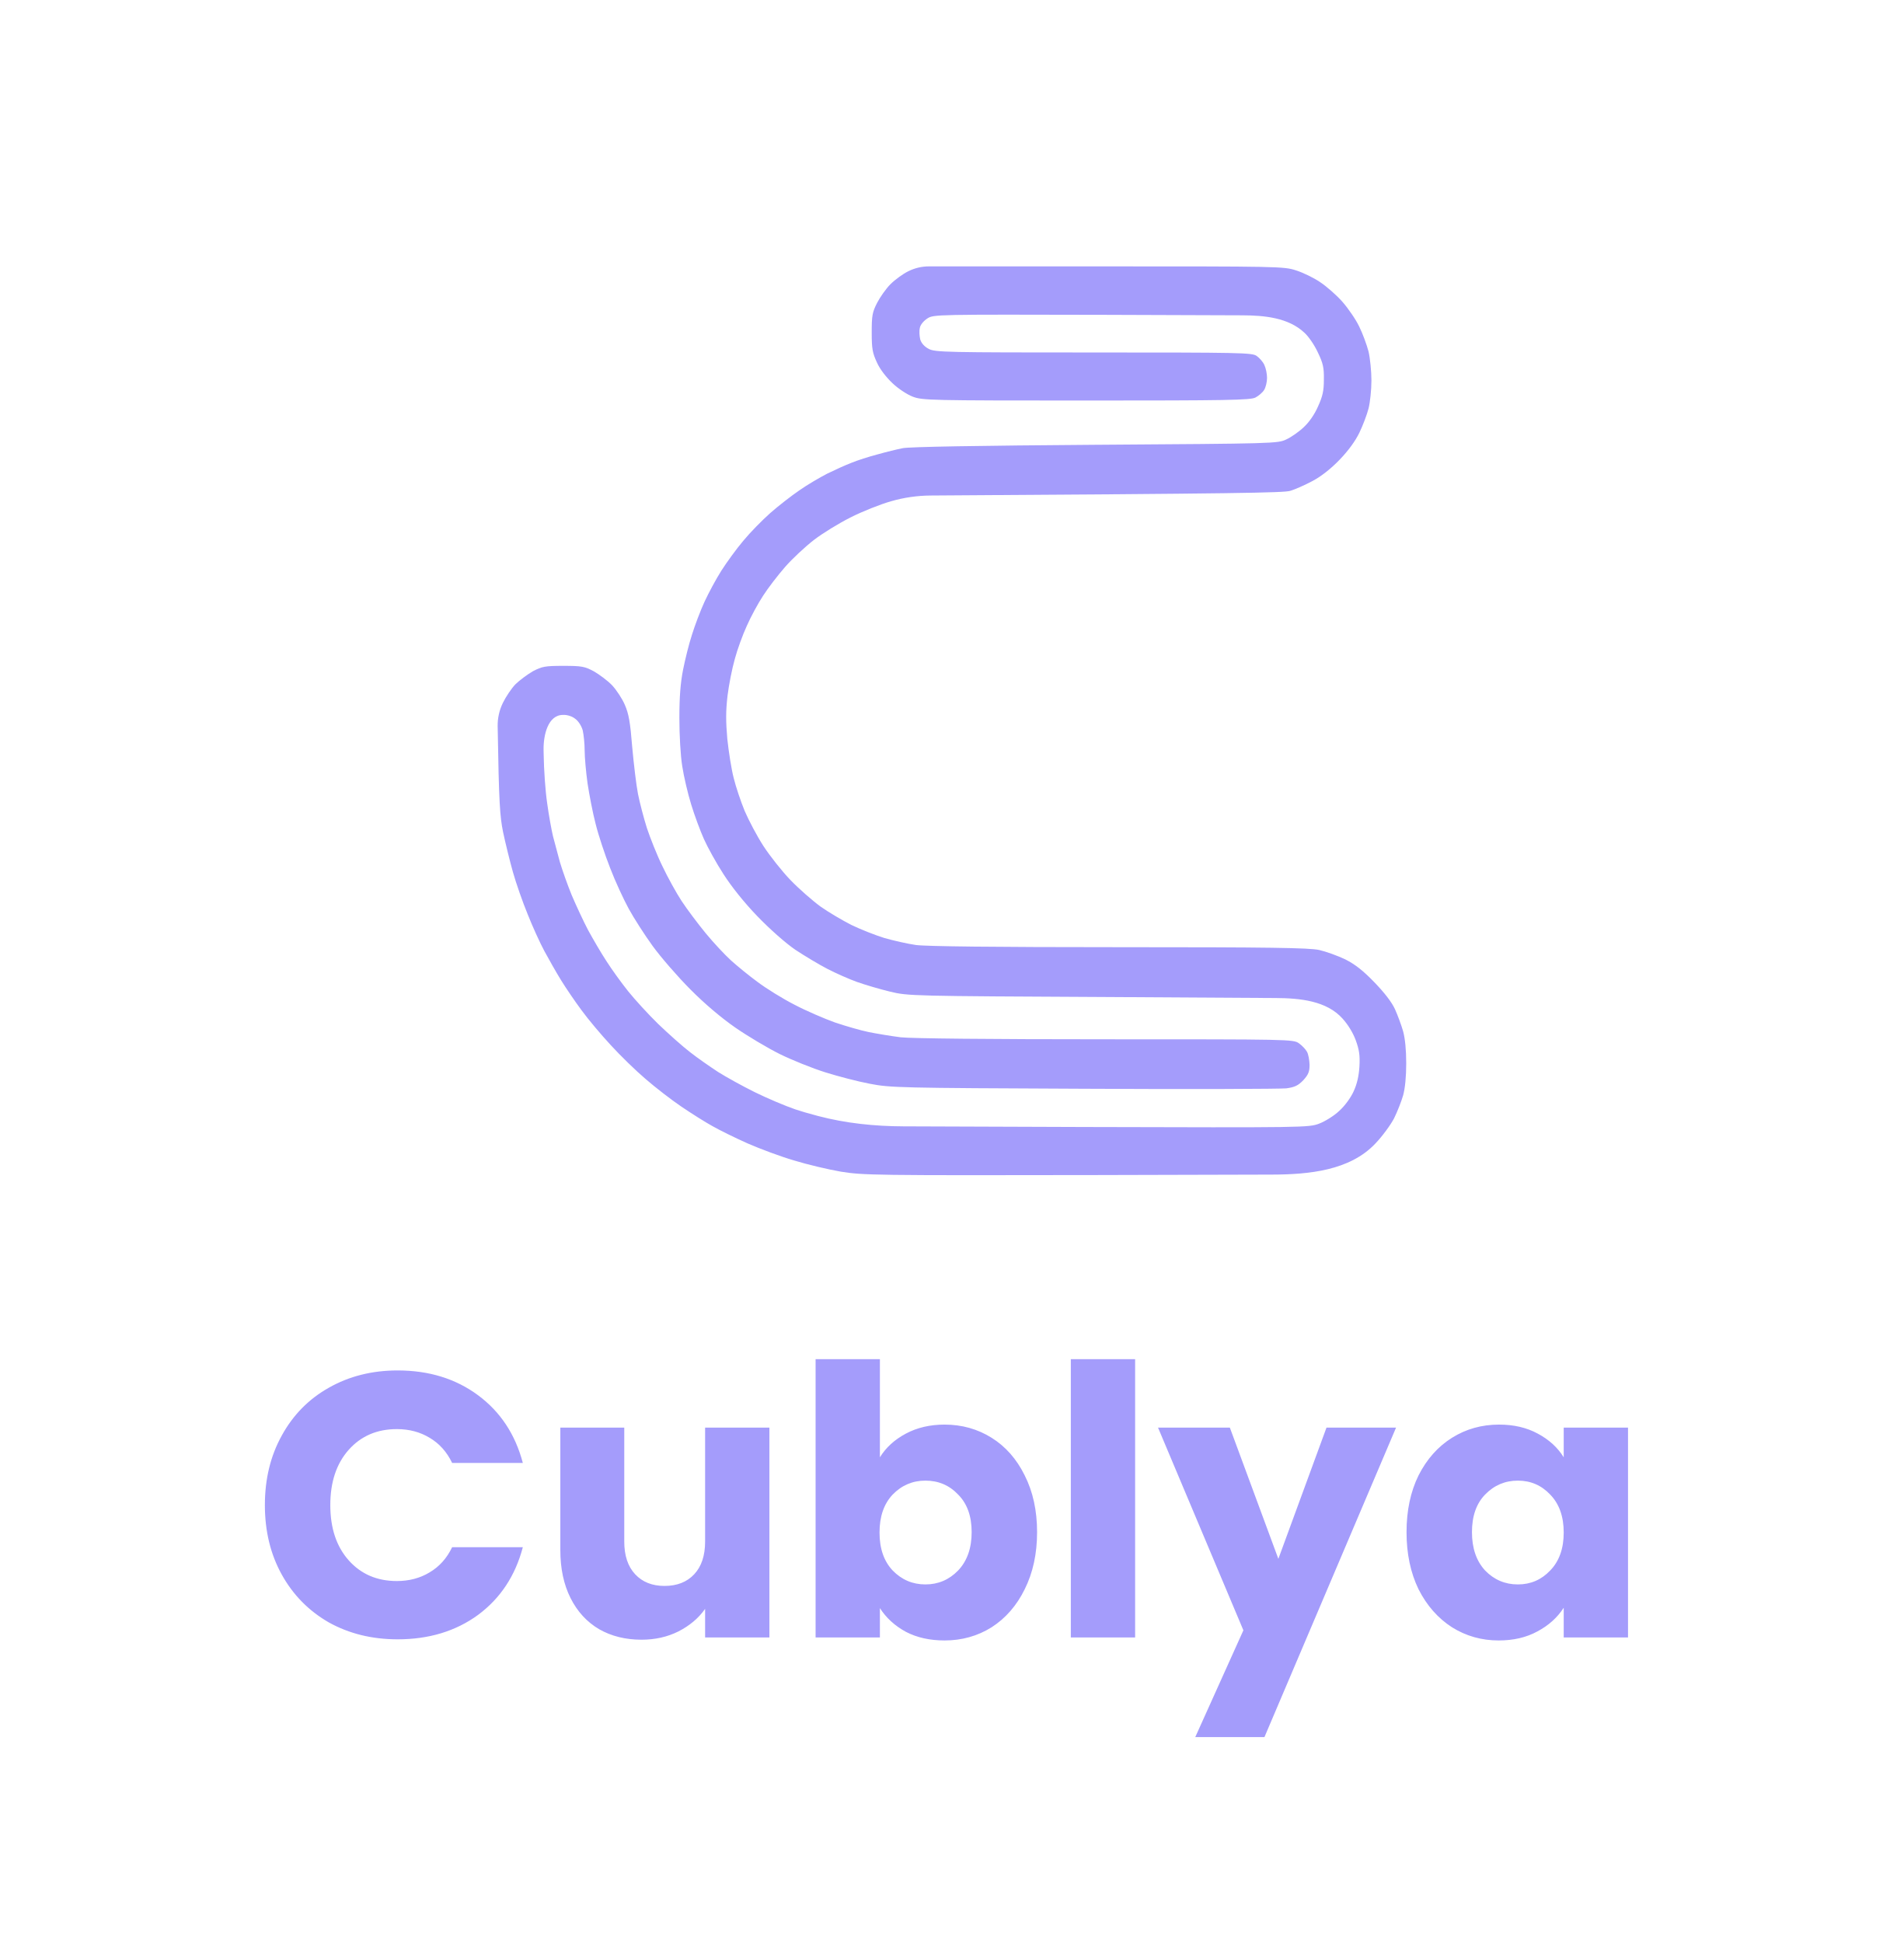
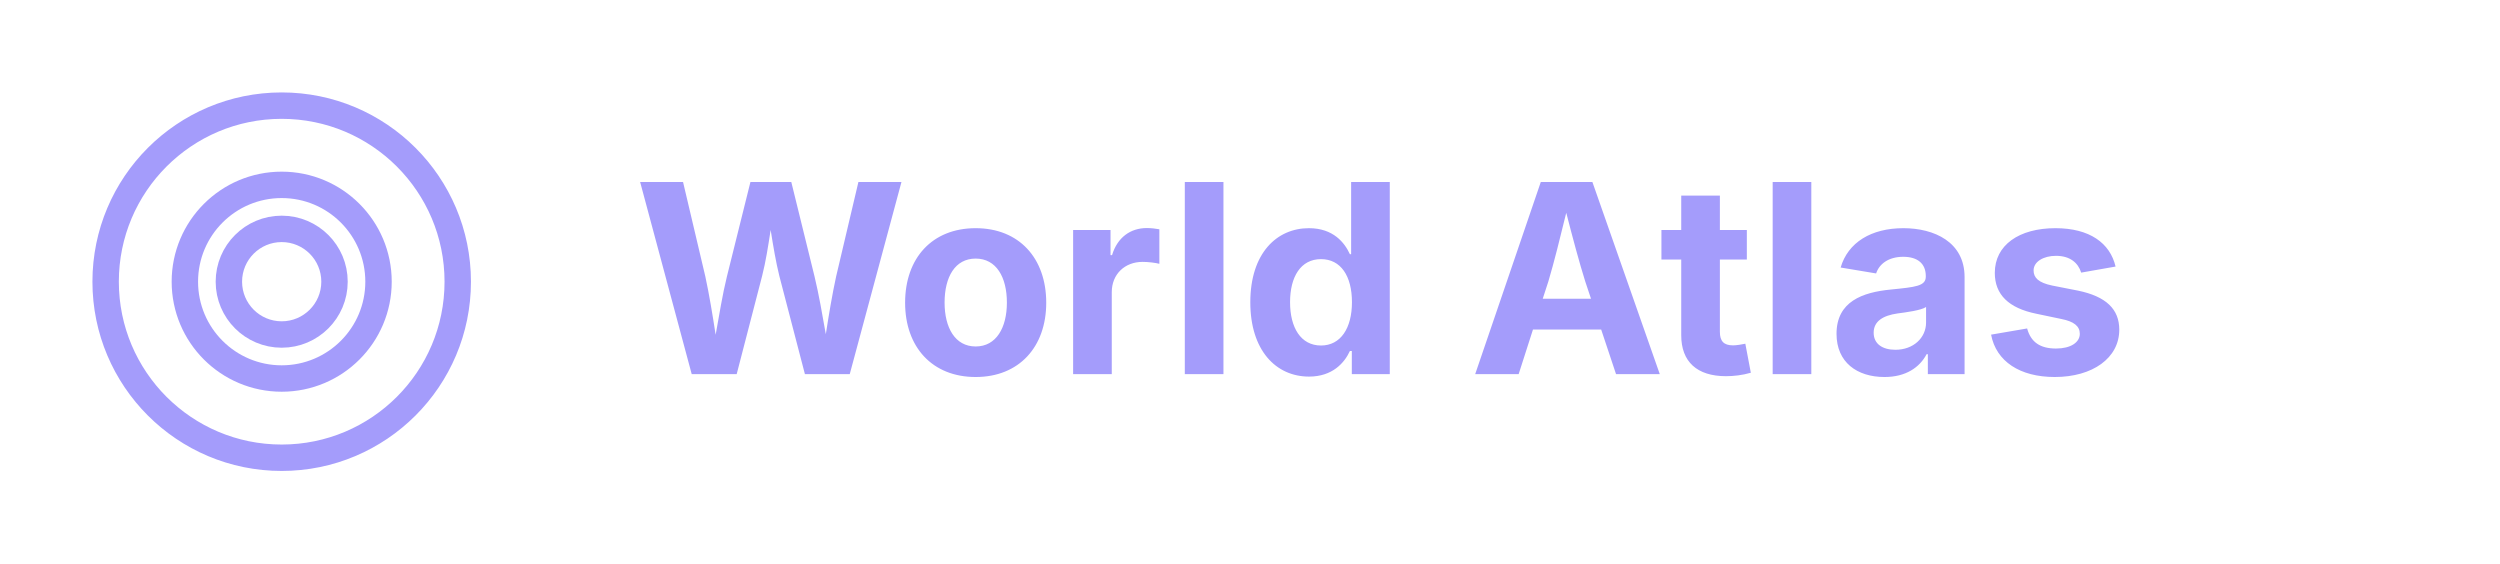
- <svg xmlns="http://www.w3.org/2000/svg" width="486" height="496" viewBox="0 0 486 496" fill="none">
-   <path d="M227.331 72.549C228.515 71.374 230.539 69.891 231.921 69.227C233.544 68.42 235.331 68 237.144 68H281.025C326.28 68 327.761 68 330.87 69.022C332.646 69.585 335.41 70.914 337.039 72.038C338.667 73.112 341.234 75.361 342.714 77.047C344.195 78.734 346.169 81.597 347.008 83.386C347.896 85.175 348.932 88.037 349.377 89.724C349.771 91.411 350.117 94.733 350.117 97.136C350.117 99.538 349.771 102.759 349.377 104.292C348.982 105.826 347.945 108.586 347.057 110.426C346.021 112.573 344.244 115.026 341.974 117.378C339.753 119.678 337.285 121.62 335.065 122.796C333.14 123.818 330.623 124.943 329.389 125.301C327.747 125.801 316.127 126.007 237.597 126.495C234.188 126.516 230.753 127.009 227.479 127.959C224.765 128.725 220.126 130.565 217.115 132.099C214.154 133.581 209.91 136.188 207.739 137.875C205.567 139.562 202.261 142.629 200.435 144.724C198.609 146.82 196.042 150.143 194.809 152.085C193.525 154.027 191.65 157.503 190.663 159.752C189.627 162.002 188.245 165.784 187.603 168.186C186.912 170.589 186.073 174.832 185.728 177.643C185.284 181.579 185.284 184.083 185.679 188.633C186.024 191.853 186.715 196.351 187.307 198.6C187.85 200.849 189.133 204.632 190.12 207.034C191.157 209.437 193.279 213.475 194.907 215.98C196.536 218.484 199.645 222.42 201.816 224.669C203.988 226.918 207.442 229.934 209.466 231.416C211.489 232.848 215.043 234.943 217.362 236.119C219.682 237.244 223.432 238.726 225.752 239.442C228.071 240.106 231.674 240.924 233.796 241.231C236.313 241.588 253.487 241.793 285.615 241.793C324.207 241.793 334.226 241.946 336.792 242.509C338.569 242.917 341.53 243.991 343.454 244.911C345.971 246.189 347.995 247.773 350.857 250.738C353.423 253.396 355.299 255.799 356.138 257.639C356.829 259.172 357.766 261.728 358.21 263.261C358.704 265.102 359 267.964 359 271.44C359 274.865 358.704 277.829 358.21 279.618C357.766 281.152 356.73 283.81 355.891 285.497C355.003 287.184 352.88 290.097 351.104 291.937C344.586 298.826 334.169 299.822 324.685 299.846L279.841 299.962C222.988 300.065 220.323 300.014 214.648 299.093C211.391 298.531 206.011 297.253 202.705 296.231C199.349 295.26 194.019 293.266 190.86 291.886C187.653 290.455 183.606 288.461 181.829 287.439C180.053 286.468 176.499 284.219 173.933 282.481C171.367 280.743 167.271 277.574 164.803 275.427C162.335 273.331 158.338 269.446 155.92 266.788C153.452 264.13 150.096 260.143 148.468 257.894C146.79 255.645 144.47 252.22 143.237 250.227C142.003 248.233 140.127 244.911 138.992 242.815C137.857 240.719 135.933 236.477 134.699 233.359C133.416 230.241 131.738 225.436 130.948 222.625C130.158 219.813 129.023 215.213 128.431 212.401C127.633 208.411 127.371 205.301 127.049 185.389C127.016 183.33 127.474 181.28 128.382 179.432C129.122 177.898 130.553 175.752 131.59 174.678C132.626 173.656 134.649 172.174 136.031 171.356C138.4 170.129 139.14 169.976 143.829 169.976C148.517 169.976 149.257 170.129 151.577 171.356C153.008 172.174 155.13 173.758 156.265 174.934C157.4 176.161 158.881 178.41 159.522 179.943C160.509 182.192 160.904 184.39 161.398 190.677C161.793 195.022 162.434 200.44 162.878 202.689C163.322 204.939 164.359 208.874 165.148 211.379C165.987 213.884 167.715 218.28 169.097 221.091C170.429 223.902 172.65 227.941 174.032 230.036C175.414 232.132 178.177 235.812 180.151 238.215C182.125 240.617 185.037 243.735 186.616 245.167C188.195 246.598 191.255 249.102 193.427 250.687C195.598 252.323 199.793 254.93 202.803 256.463C205.814 258.048 210.453 260.041 213.167 261.012C215.882 261.932 219.78 263.057 221.804 263.466C223.827 263.875 227.528 264.488 229.947 264.795C232.71 265.102 252.599 265.306 282.259 265.306C329.291 265.306 330.179 265.306 331.61 266.328C332.4 266.891 333.337 267.862 333.683 268.526C334.028 269.14 334.275 270.622 334.324 271.798C334.324 273.587 334.028 274.302 332.745 275.734C331.413 277.114 330.574 277.523 328.402 277.829C326.922 277.983 303.579 278.085 276.583 277.932C229.453 277.727 227.282 277.676 222.05 276.654C219.04 276.091 213.957 274.762 210.7 273.74C207.442 272.718 202.211 270.622 199.102 269.089C195.993 267.555 190.86 264.488 187.751 262.341C184.149 259.837 179.954 256.31 176.203 252.527C172.995 249.307 168.652 244.298 166.58 241.435C164.507 238.573 161.793 234.33 160.509 231.979C159.226 229.627 157.055 224.976 155.772 221.602C154.439 218.229 152.761 213.168 152.07 210.357C151.33 207.545 150.442 202.894 149.998 199.98C149.603 197.118 149.257 193.335 149.257 191.546C149.257 189.808 149.011 187.508 148.764 186.435C148.468 185.361 147.678 184.083 146.889 183.521C146.099 182.857 144.816 182.448 143.73 182.499C139.89 182.499 138.693 187.661 138.773 191.501L138.795 192.569C138.844 196.453 139.239 202.025 139.683 204.99C140.078 207.954 140.769 211.737 141.164 213.424C141.608 215.111 142.398 218.075 142.94 220.069C143.533 222.062 144.865 225.845 145.951 228.503C147.086 231.161 148.961 235.199 150.146 237.448C151.379 239.697 153.452 243.275 154.834 245.371C156.167 247.467 158.683 250.943 160.361 253.038C162.039 255.134 165.494 258.917 168.06 261.421C170.626 263.875 174.278 267.146 176.154 268.577C178.029 270.06 181.286 272.309 183.31 273.638C185.333 274.916 189.577 277.267 192.686 278.801C195.796 280.334 200.484 282.328 203.05 283.197C204.328 283.629 206.157 284.176 208.806 284.875C215.932 286.756 223.302 287.503 230.673 287.53L276.83 287.695C333.091 287.848 334.127 287.848 336.792 286.826C338.272 286.263 340.592 284.832 341.875 283.605C343.306 282.328 344.836 280.232 345.576 278.596C346.465 276.654 346.909 274.66 347.057 272.207C347.205 269.395 347.008 268.015 346.119 265.562C345.428 263.67 344.145 261.575 342.763 260.041C338.665 255.457 331.867 254.808 325.718 254.772L283.493 254.521L282.909 254.518C232.704 254.265 231.853 254.261 227.232 253.141C224.666 252.527 220.866 251.403 218.843 250.687C216.819 249.971 213.365 248.438 211.193 247.313C209.022 246.189 205.37 243.991 203.05 242.457C200.583 240.771 196.635 237.295 193.377 233.921C189.923 230.343 186.764 226.356 184.692 223.136C182.866 220.324 180.645 216.286 179.707 214.19C178.769 212.095 177.289 208.108 176.45 205.348C175.611 202.638 174.575 198.242 174.18 195.636C173.736 192.978 173.439 187.662 173.439 183.266C173.439 177.847 173.736 174.269 174.377 170.998C174.871 168.493 175.858 164.455 176.647 162.053C177.388 159.65 178.819 155.868 179.855 153.619C180.892 151.369 182.816 147.791 184.149 145.696C185.481 143.6 187.998 140.124 189.775 138.028C191.502 135.933 194.611 132.763 196.635 130.974C198.658 129.185 202.014 126.578 204.037 125.198C206.061 123.767 209.318 121.876 211.193 120.905C213.068 119.985 215.882 118.707 217.362 118.144C218.843 117.531 221.853 116.56 224.024 115.998C226.196 115.384 229.108 114.669 230.44 114.413C231.97 114.055 250.329 113.748 279.545 113.544L280.433 113.538C325.208 113.237 326.245 113.23 328.402 112.164C329.636 111.602 331.61 110.221 332.844 109.046C334.226 107.768 335.608 105.774 336.496 103.73C337.68 101.123 337.976 99.743 337.976 96.88C338.026 93.865 337.779 92.74 336.447 89.98C335.608 88.139 334.078 85.89 332.992 84.919C328.886 81.072 322.765 80.513 317.138 80.493L282.012 80.37C238.978 80.268 238.336 80.268 236.757 81.29C235.819 81.903 234.98 82.875 234.832 83.692C234.635 84.51 234.734 85.788 234.931 86.657C235.227 87.628 236.017 88.497 237.103 89.06C238.682 89.929 241.742 89.98 279.15 89.98C316.755 89.98 319.618 90.031 320.802 90.849C321.542 91.36 322.431 92.382 322.776 93.149C323.171 93.967 323.467 95.449 323.467 96.471C323.467 97.545 323.122 98.925 322.727 99.538C322.332 100.203 321.296 101.072 320.506 101.481C319.223 102.145 313.399 102.247 277.324 102.247C237.3 102.247 235.523 102.196 233.056 101.276C231.575 100.714 229.256 99.18 227.825 97.8C226.245 96.318 224.617 94.222 223.876 92.535C222.741 90.082 222.544 89.06 222.544 84.868C222.544 80.574 222.692 79.706 223.926 77.303C224.666 75.872 226.196 73.674 227.331 72.549Z" fill="#A49CFB" />
-   <path d="M67.621 384.208C67.621 377.552 69.061 371.632 71.941 366.448C74.821 361.2 78.821 357.136 83.941 354.256C89.125 351.312 94.981 349.84 101.509 349.84C109.509 349.84 116.357 351.952 122.053 356.176C127.749 360.4 131.557 366.16 133.477 373.456H115.429C114.085 370.64 112.165 368.496 109.669 367.024C107.237 365.552 104.453 364.816 101.317 364.816C96.261 364.816 92.165 366.576 89.029 370.096C85.893 373.616 84.325 378.32 84.325 384.208C84.325 390.096 85.893 394.8 89.029 398.32C92.165 401.84 96.261 403.6 101.317 403.6C104.453 403.6 107.237 402.864 109.669 401.392C112.165 399.92 114.085 397.776 115.429 394.96H133.477C131.557 402.256 127.749 408.016 122.053 412.24C116.357 416.4 109.509 418.48 101.509 418.48C94.981 418.48 89.125 417.04 83.941 414.16C78.821 411.216 74.821 407.152 71.941 401.968C69.061 396.784 67.621 390.864 67.621 384.208ZM196.426 364.432V418H180.01V410.704C178.346 413.072 176.074 414.992 173.194 416.464C170.378 417.872 167.242 418.576 163.786 418.576C159.69 418.576 156.074 417.68 152.938 415.888C149.802 414.032 147.37 411.376 145.642 407.92C143.914 404.464 143.05 400.4 143.05 395.728V364.432H159.37V393.52C159.37 397.104 160.298 399.888 162.154 401.872C164.01 403.856 166.506 404.848 169.642 404.848C172.842 404.848 175.37 403.856 177.226 401.872C179.082 399.888 180.01 397.104 180.01 393.52V364.432H196.426ZM224.634 372.016C226.17 369.52 228.378 367.504 231.258 365.968C234.138 364.432 237.434 363.664 241.146 363.664C245.562 363.664 249.562 364.784 253.146 367.024C256.73 369.264 259.546 372.464 261.594 376.624C263.706 380.784 264.762 385.616 264.762 391.12C264.762 396.624 263.706 401.488 261.594 405.712C259.546 409.872 256.73 413.104 253.146 415.408C249.562 417.648 245.562 418.768 241.146 418.768C237.37 418.768 234.074 418.032 231.258 416.56C228.442 415.024 226.234 413.008 224.634 410.512V418H208.218V346.96H224.634V372.016ZM248.058 391.12C248.058 387.024 246.906 383.824 244.602 381.52C242.362 379.152 239.578 377.968 236.25 377.968C232.986 377.968 230.202 379.152 227.898 381.52C225.658 383.888 224.538 387.12 224.538 391.216C224.538 395.312 225.658 398.544 227.898 400.912C230.202 403.28 232.986 404.464 236.25 404.464C239.514 404.464 242.298 403.28 244.602 400.912C246.906 398.48 248.058 395.216 248.058 391.12ZM289.79 346.96V418H273.374V346.96H289.79ZM356.406 364.432L322.806 443.44H305.142L317.43 416.176L295.638 364.432H313.974L326.358 397.936L338.646 364.432H356.406ZM359.079 391.12C359.079 385.616 360.103 380.784 362.151 376.624C364.263 372.464 367.111 369.264 370.695 367.024C374.279 364.784 378.279 363.664 382.695 363.664C386.471 363.664 389.767 364.432 392.583 365.968C395.463 367.504 397.671 369.52 399.207 372.016V364.432H415.623V418H399.207V410.416C397.607 412.912 395.367 414.928 392.487 416.464C389.671 418 386.375 418.768 382.599 418.768C378.247 418.768 374.279 417.648 370.695 415.408C367.111 413.104 364.263 409.872 362.151 405.712C360.103 401.488 359.079 396.624 359.079 391.12ZM399.207 391.216C399.207 387.12 398.055 383.888 395.751 381.52C393.511 379.152 390.759 377.968 387.495 377.968C384.231 377.968 381.447 379.152 379.143 381.52C376.903 383.824 375.783 387.024 375.783 391.12C375.783 395.216 376.903 398.48 379.143 400.912C381.447 403.28 384.231 404.464 387.495 404.464C390.759 404.464 393.511 403.28 395.751 400.912C398.055 398.544 399.207 395.312 399.207 391.216Z" fill="#A49CFB" />
+ <svg xmlns="http://www.w3.org/2000/svg" width="284" height="64" viewBox="0 0 284 64" fill="none">
+   <circle cx="32" cy="32" r="20" fill="none" stroke="#A49CFB" stroke-width="3" />
+   <circle cx="32" cy="32" r="11" fill="none" stroke="#A49CFB" stroke-width="3" />
+   <circle cx="32" cy="32" r="6" fill="none" stroke="#A49CFB" stroke-width="3" />
+   <text x="72" y="42.5" fill="#A49CFB" font-family="Inter, -apple-system, 'Segoe UI', 'Helvetica Neue', sans-serif" font-size="30" font-weight="650">World Atlas</text>
</svg>
